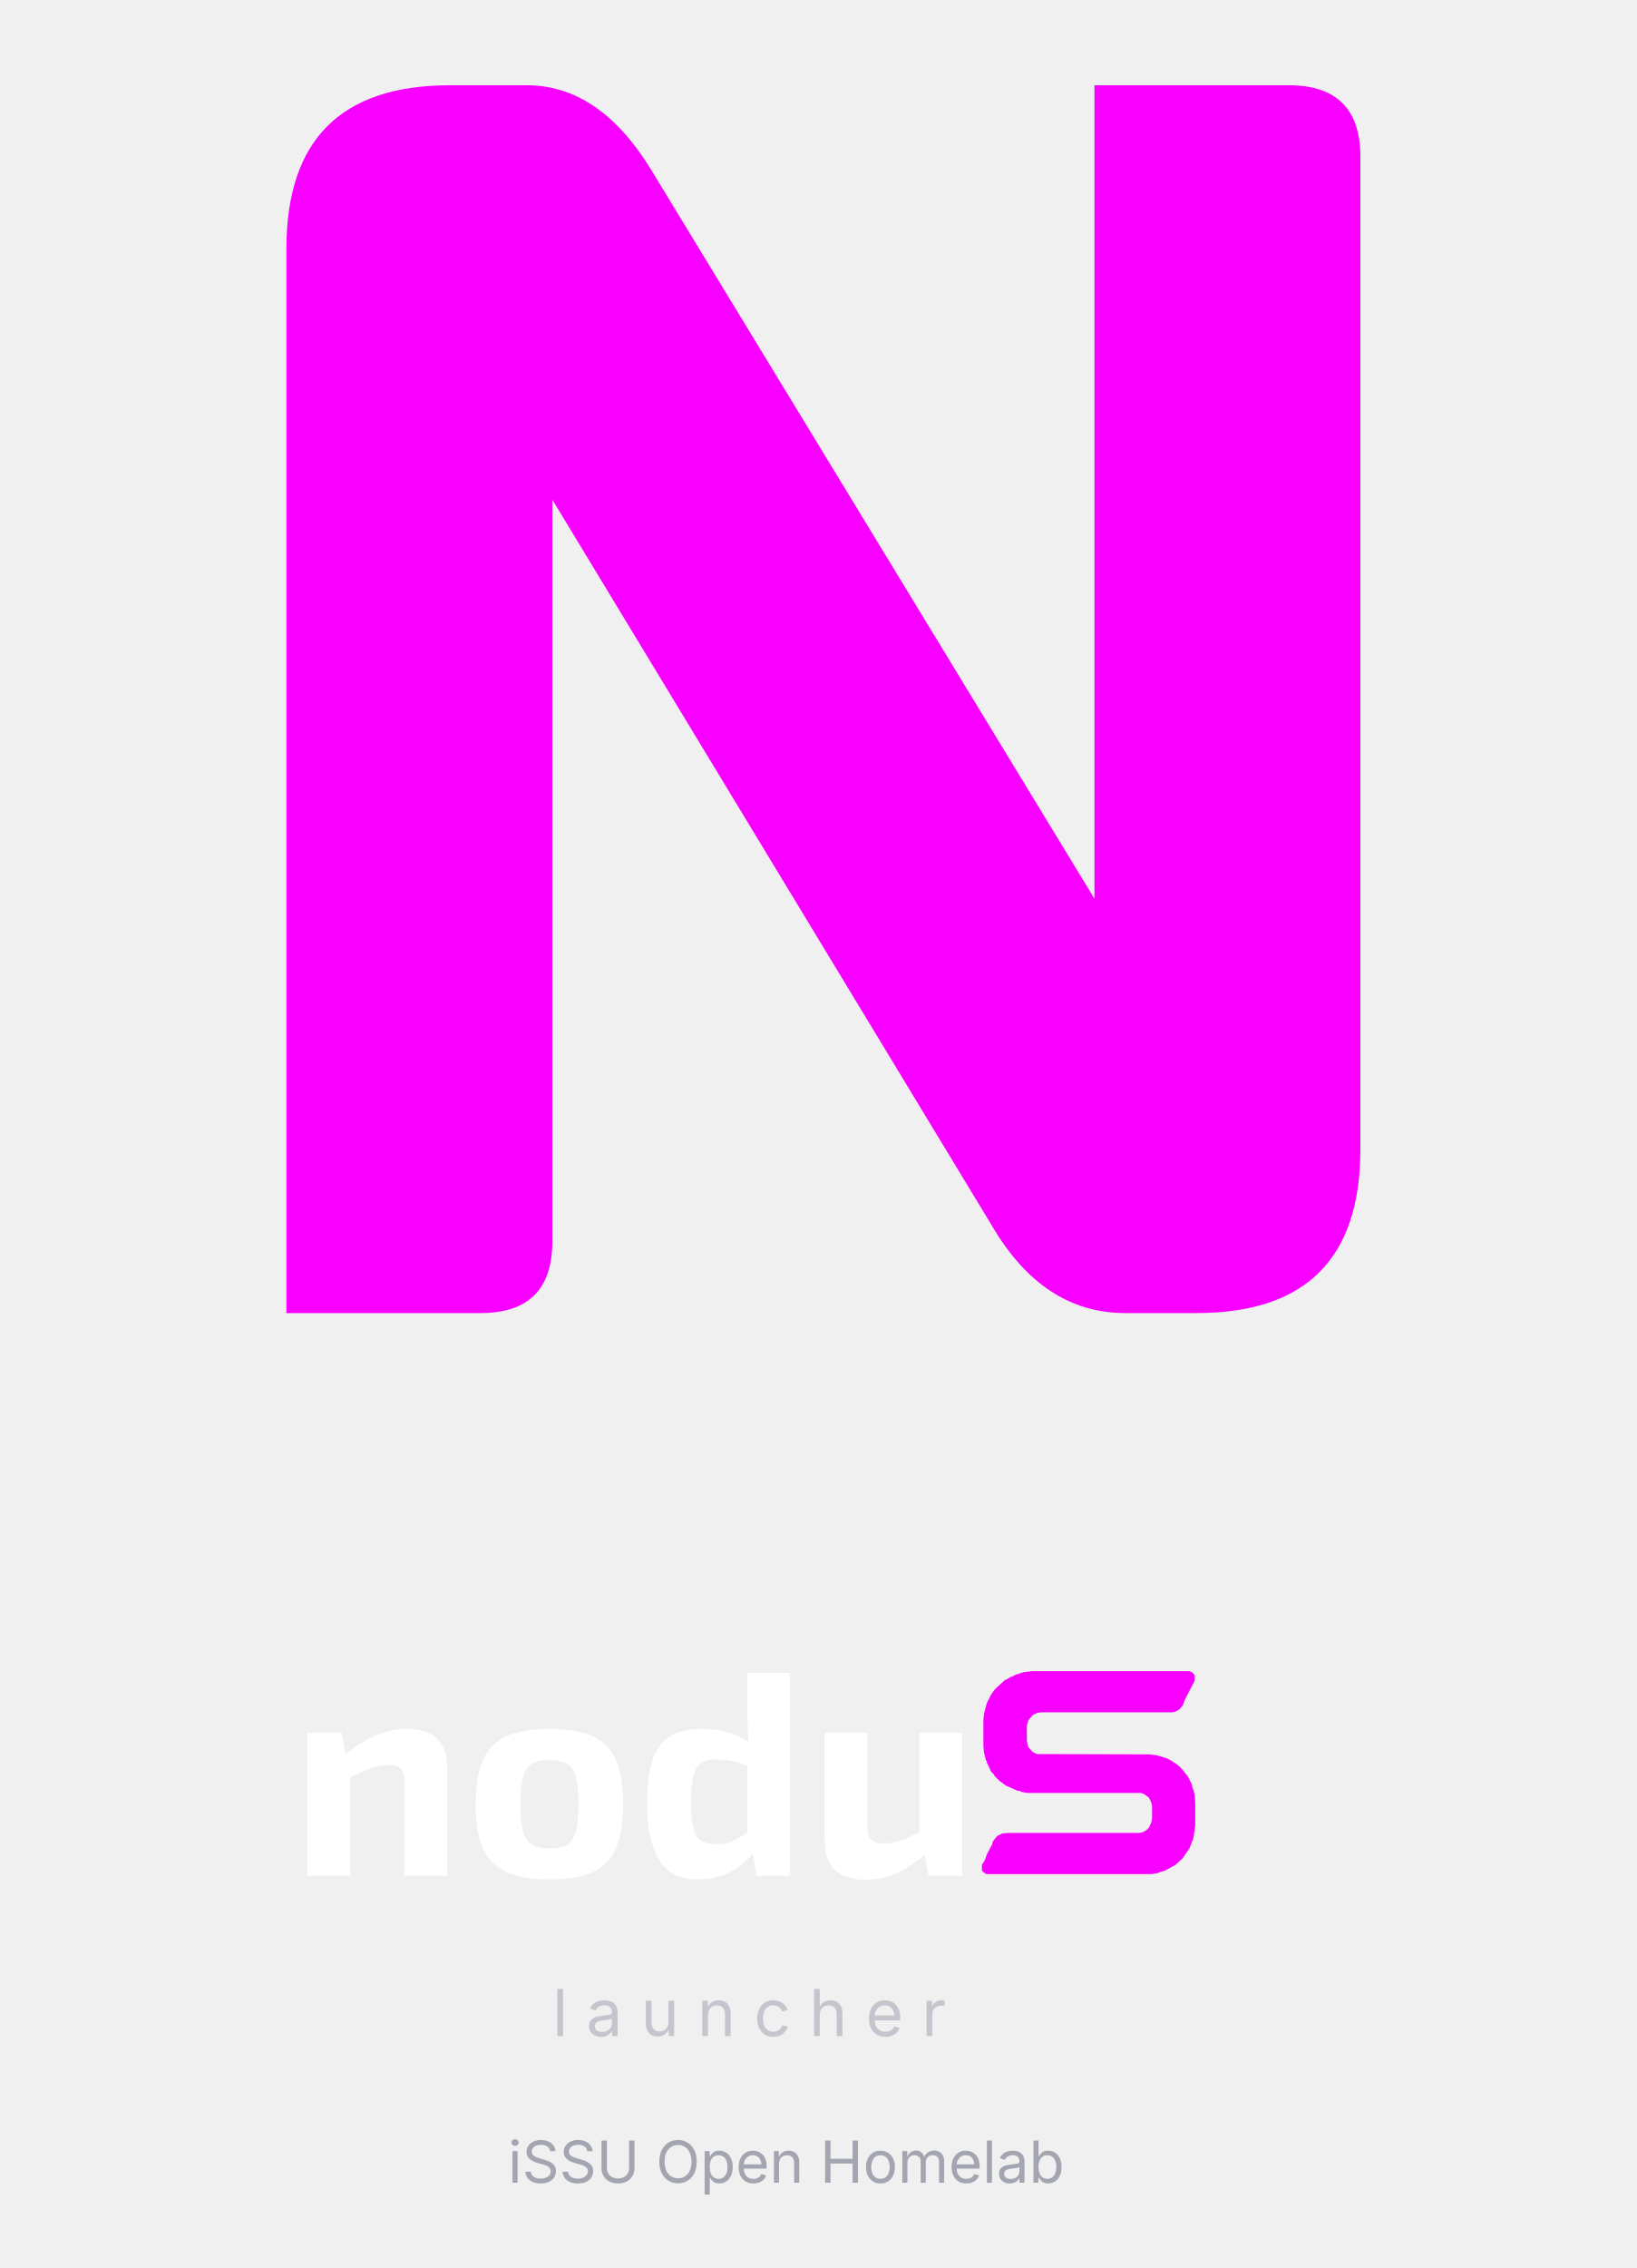
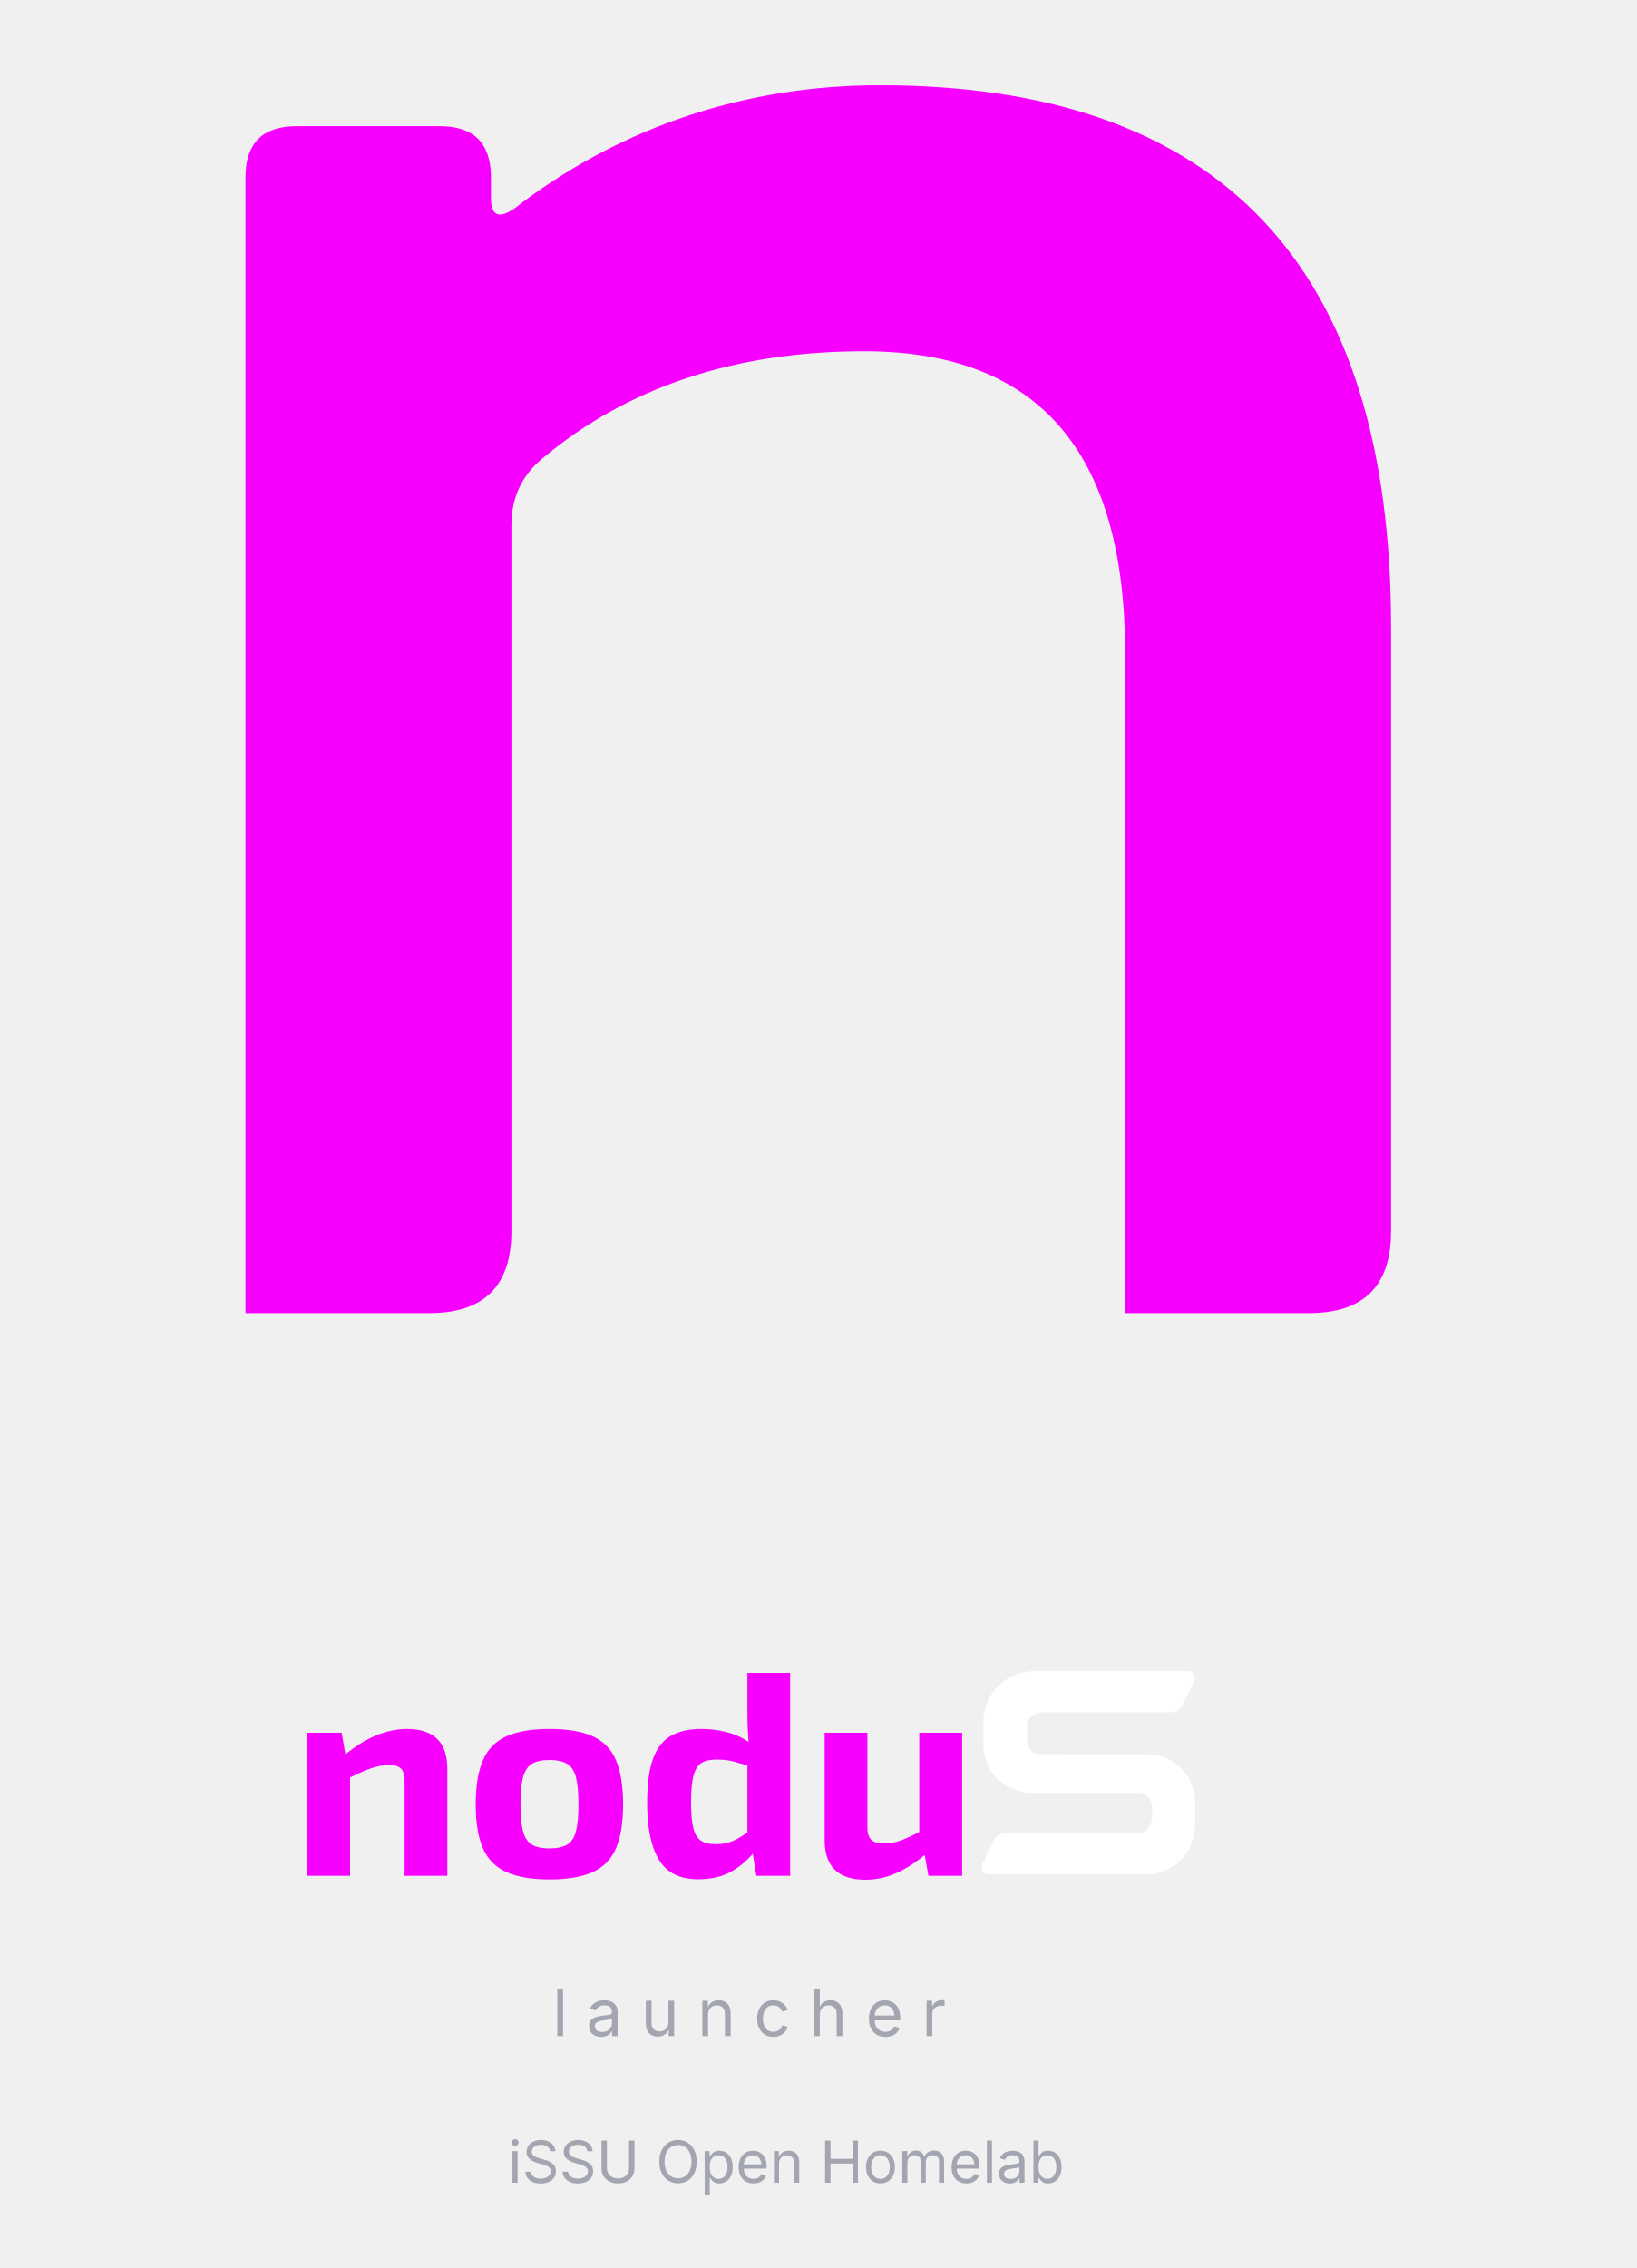
<svg xmlns="http://www.w3.org/2000/svg" viewBox="260 185 480 665" width="960" height="1330" role="img" aria-label="noduS launcher — iSSU Open Homelab">
-   <path d="M56 280 L56 72 Q56 40 88 40 L103 40 Q117 40 127 56 L214 199 L214 40 L252 40 Q266 40 266 54 L266 248 Q266 280 234 280 L220 280 Q204 280 194 263 L108 121 L108 266 Q108 280 94 280 Z" fill="#F800FF" transform="translate(260 150) scale(1.5)" />
-   <g fill="#FFFFFF" transform="translate(345 735) scale(0.085 -0.085)">
+   <path d="M48.0 280.0V58.0Q48.0 48.0 58.0 48.0H86.0Q96.0 48.0 96.0 58.0V62.0Q96.0 68.0 102.0 63.0C122.0 48.0 146.0 40.0 172.0 40.0Q272.0 40.0 272.0 146.0V264.0Q272.0 280.0 256.0 280.0H220.0V151.0Q220.0 92.0 169.0 92.0Q131.0 92.0 106.0 113.0Q100.0 118.0 100.0 126.0V264.0Q100.0 280.0 84.0 280.0H48.0Z" fill="#F800FF" transform="translate(260 150) scale(1.5)" />
+   <g fill="#F800FF" transform="translate(345 735) scale(0.085 -0.085)">
    <path d="M403.504 506.501Q543.505 506.501 543.505 369.501V0H395.997V323.998Q395.997 356.996 383.997 369.495Q371.998 381.995 342.999 381.995Q311.001 381.995 276.752 369.496Q242.503 356.997 192.505 331.498L185.504 413.501Q239.004 459.001 294.504 482.751Q350.004 506.501 403.504 506.501ZM179.004 493.501 195.505 396 208.005 382.5V0H60.498V493.501Z" transform="translate(0 0)" />
    <path d="M295.001 506.501Q388.002 506.501 444.003 481.251Q500.004 456.001 524.504 398.751Q549.004 341.501 549.004 246Q549.004 151.5 524.504 94.75Q500.004 38 444.003 12.75Q388.002 -12.5 295.001 -12.5Q202.5 -12.5 146.5 12.75Q90.499 38 65.499 94.75Q40.498 151.5 40.498 246Q40.498 341.501 65.499 398.751Q90.499 456.001 146.5 481.251Q202.5 506.501 295.001 506.501ZM295.001 399.497Q256.503 399.497 234.754 386.497Q213.005 373.497 204.006 340.498Q195.006 307.499 195.006 246Q195.006 185.502 204.006 152.753Q213.005 120.003 234.754 107.254Q256.503 94.504 295.001 94.504Q333.5 94.504 355.498 107.254Q377.497 120.003 386.247 152.753Q394.996 185.502 394.996 246Q394.996 307.499 386.247 340.498Q377.497 373.497 355.498 386.497Q333.5 399.497 295.001 399.497Z" transform="translate(601 0)" />
    <path d="M228.999 506.501Q281.499 506.501 329.749 491.751Q378 477 414.999 442.999L404.998 375.498Q371.5 385.497 344.251 393.247Q317.002 400.997 281.003 400.997Q249.504 400.997 230.505 389.997Q211.505 378.998 202.506 346.999Q193.506 315 193.506 252.001Q193.506 193.002 202.006 162.253Q210.505 131.505 229.255 120.255Q248.004 109.006 277.003 109.006Q302.502 109.006 321.752 114.505Q341.001 120.005 360 131.505Q378.999 143.004 403.498 159.503L413.998 86.501Q384 45.001 335.75 16.5Q287.5 -12 217.999 -12Q122.999 -12 82.498 55.75Q41.998 123.501 41.998 250.501Q41.998 349.501 62.748 405.001Q83.498 460.501 125.249 483.501Q166.999 506.501 228.999 506.501ZM535.505 700V0H418.999L403.998 90.501L387.997 102.001V426L393.997 439.5Q390.998 469.5 389.497 501.251Q387.997 533.001 387.997 565.502V700Z" transform="translate(1191 0)" />
    <path d="M205.005 493.501V169.003Q204.506 138.005 218.005 124.755Q231.504 111.506 262.003 111.506Q292.502 111.506 323.251 123.005Q353.999 134.504 399.498 159.503L410.998 78.5Q356.998 32.5 305.249 9.5Q253.499 -13.5 197.999 -13.5Q57.498 -13.5 57.498 123.5V493.501ZM532.005 493.501V0H415.499L398.498 97.001L383.997 110.5V493.501Z" transform="translate(1788 0)" />
  </g>
-   <path d="M508 40 L481 43 L465 47 L461 50 L455 50 L435 60 L431 60 L429 63 L413 71 L379 102 L365 122 L351 150 L341 187 L339 209 L339 297 L341 321 L348 348 L351 351 L351 357 L355 362 L355 366 L358 368 L358 372 L361 374 L361 378 L369 391 L372 392 L379 403 L394 418 L417 435 L458 453 L465 453 L469 456 L489 460 L882 460 L892 463 L910 476 L918 492 L921 505 L921 549 L918 563 L910 580 L901 589 L890 595 L878 598 L424 598 L404 600 L386 609 L372 627 L369 638 L351 672 L344 692 L334 708 L334 727 L337 732 L349 740 L920 740 L943 736 L947 733 L964 729 L1002 708 L1026 686 L1050 651 L1064 615 L1070 573 L1070 496 L1068 468 L1064 449 L1061 445 L1058 430 L1044 402 L1018 371 L1002 358 L992 353 L992 351 L970 340 L936 330 L909 327 L524 326 L509 319 L495 303 L492 295 L489 281 L489 227 L495 208 L510 191 L525 184 L537 182 L990 182 L1001 180 L1015 172 L1027 158 L1034 139 L1068 73 L1068 55 L1065 50 L1058 43 L1049 40 L508 40 Z" fill="#F800FF" transform="translate(548 675) scale(.085) translate(-334 -40)" />
-   <g fill="#C5C6CD" transform="translate(422 782) scale(0.009277344 -0.009277344)">
+   <path d="M508 40 L481 43 L465 47 L461 50 L455 50 L435 60 L431 60 L429 63 L413 71 L379 102 L365 122 L351 150 L341 187 L339 209 L339 297 L341 321 L348 348 L351 351 L351 357 L355 362 L355 366 L358 368 L358 372 L361 374 L361 378 L369 391 L372 392 L379 403 L394 418 L417 435 L458 453 L465 453 L469 456 L489 460 L882 460 L892 463 L910 476 L918 492 L921 505 L921 549 L918 563 L910 580 L901 589 L890 595 L878 598 L424 598 L404 600 L386 609 L372 627 L369 638 L351 672 L344 692 L334 708 L334 727 L337 732 L349 740 L920 740 L943 736 L947 733 L964 729 L1002 708 L1026 686 L1050 651 L1064 615 L1070 573 L1070 496 L1068 468 L1064 449 L1061 445 L1058 430 L1044 402 L1018 371 L1002 358 L992 353 L992 351 L970 340 L936 330 L909 327 L524 326 L509 319 L495 303 L492 295 L489 281 L489 227 L495 208 L510 191 L525 184 L537 182 L990 182 L1001 180 L1015 172 L1027 158 L1034 139 L1068 73 L1068 55 L1065 50 L1058 43 L1049 40 L508 40 Z" fill="#FFFFFF" transform="translate(548 675) scale(.085) translate(-334 -40)" />
+   <g fill="#A3A5B1" transform="translate(422 782) scale(0.009277344 -0.009277344)">
    <path d="M338 1490V0H158V1490Z" transform="translate(0 0)" />
    <path d="" transform="translate(496 0)" />
    <path d="M471 -26Q365 -26 278.5 14.0Q192 54 141.0 131.0Q90 208 90 318Q90 414 128.0 474.0Q166 534 229.5 568.5Q293 603 370.0 620.0Q447 637 525 647Q625 660 688.0 667.0Q751 674 781.5 691.0Q812 708 812 749V755Q812 825 786.0 873.5Q760 922 708.0 948.0Q656 974 578 974Q498 974 441.0 949.0Q384 924 348.5 886.5Q313 849 295 810L122 867Q165 969 238.0 1026.5Q311 1084 399.0 1108.0Q487 1132 573 1132Q629 1132 700.5 1118.5Q772 1105 838.5 1065.0Q905 1025 948.5 946.5Q992 868 992 737V0H815V152H803Q784 113 742.0 71.5Q700 30 633.0 2.0Q566 -26 471 -26ZM502 133Q602 133 671.0 172.0Q740 211 776.0 273.5Q812 336 812 404V559Q801 546 764.0 535.5Q727 525 679.5 517.0Q632 509 587.5 503.5Q543 498 517 495Q452 487 395.5 467.5Q339 448 305.0 410.5Q271 373 271 309Q271 251 301.0 212.0Q331 173 383.0 153.0Q435 133 502 133Z" transform="translate(1072 0)" />
    <path d="" transform="translate(2222 0)" />
    <path d="M537 -14Q424 -14 338.5 32.5Q253 79 205.5 173.0Q158 267 158 408V1118H338V423Q338 294 406.0 221.0Q474 148 591 148Q671 148 734.5 183.0Q798 218 835.0 285.5Q872 353 872 448V1118H1053V0H879V271H903Q851 114 755.5 50.0Q660 -14 537 -14Z" transform="translate(2798 0)" />
    <path d="" transform="translate(4009 0)" />
    <path d="M338 670V0H158V1118H331L332 847H307Q358 1002 452.5 1067.0Q547 1132 674 1132Q787 1132 872.0 1085.5Q957 1039 1004.5 945.5Q1052 852 1052 710V0H872V695Q872 824 804.5 897.0Q737 970 620 970Q540 970 476.0 935.0Q412 900 375.0 833.0Q338 766 338 670Z" transform="translate(4585 0)" />
    <path d="" transform="translate(5795 0)" />
    <path d="M613 -24Q461 -24 346.5 48.0Q232 120 168.0 250.0Q104 380 104 552Q104 727 168.0 857.5Q232 988 346.5 1060.0Q461 1132 613 1132Q694 1132 766.0 1111.0Q838 1090 897.5 1050.5Q957 1011 1000.0 953.5Q1043 896 1066 823L893 774Q881 817 856.0 853.0Q831 889 795.5 915.5Q760 942 714.0 956.5Q668 971 613 971Q501 971 429.0 912.5Q357 854 322.0 759.0Q287 664 287 552Q287 442 322.0 347.5Q357 253 429.0 195.0Q501 137 613 137Q669 137 716.0 152.0Q763 167 799.5 194.5Q836 222 861.0 260.0Q886 298 898 343L1070 294Q1048 219 1004.5 160.5Q961 102 901.0 60.5Q841 19 768.0 -2.5Q695 -24 613 -24Z" transform="translate(6371 0)" />
    <path d="" transform="translate(7541 0)" />
    <path d="M338 670V0H158V1490H338V847H307Q358 1002 452.5 1067.0Q547 1132 674 1132Q787 1132 872.5 1085.5Q958 1039 1005.5 945.5Q1053 852 1053 710V0H872V695Q872 824 804.5 897.0Q737 970 620 970Q540 970 476.0 935.0Q412 900 375.0 833.0Q338 766 338 670Z" transform="translate(8117 0)" />
    <path d="" transform="translate(9328 0)" />
    <path d="M628 -24Q466 -24 348.5 48.0Q231 120 167.5 249.0Q104 378 104 550Q104 722 166.0 853.0Q228 984 341.5 1058.0Q455 1132 607 1132Q696 1132 782.5 1102.5Q869 1073 939.5 1007.5Q1010 942 1052.0 835.0Q1094 728 1094 573V498H226V650H997L913 594Q913 704 878.5 789.5Q844 875 776.0 923.5Q708 972 607 972Q506 972 434.0 922.5Q362 873 324.0 793.5Q286 714 286 623V522Q286 398 329.0 311.5Q372 225 449.5 180.5Q527 136 629 136Q695 136 749.0 155.0Q803 174 842.0 212.5Q881 251 902 308L1076 260Q1050 176 988.0 112.0Q926 48 834.5 12.0Q743 -24 628 -24Z" transform="translate(9904 0)" />
    <path d="" transform="translate(11098 0)" />
    <path d="M158 0V1118H332V946H344Q375 1031 454.5 1082.5Q534 1134 634 1134Q654 1134 681.5 1133.0Q709 1132 725 1131V950Q717 952 685.0 956.0Q653 960 617 960Q537 960 473.5 926.5Q410 893 374.0 834.5Q338 776 338 700V0Z" transform="translate(11674 0)" />
  </g>
  <g fill="#A3A5B1" transform="translate(409 825) scale(0.008300781 -0.008300781)">
    <path d="M158 0V1118H338V0ZM249 1301Q198 1301 161.0 1336.0Q124 1371 124 1420Q124 1470 161.0 1504.5Q198 1539 249 1539Q301 1539 338.0 1504.5Q375 1470 375 1420Q375 1371 338.0 1336.0Q301 1301 249 1301Z" transform="translate(0 0)" />
    <path d="M657 -26Q496 -26 377.5 26.0Q259 78 192.0 171.5Q125 265 116 390H311Q319 306 368.0 251.5Q417 197 493.5 170.5Q570 144 657 144Q758 144 838.5 177.0Q919 210 966.0 270.0Q1013 330 1013 409Q1013 481 972.5 526.0Q932 571 865.0 600.0Q798 629 718 651L538 702Q358 753 258.0 848.0Q158 943 158 1091Q158 1217 226.0 1311.5Q294 1406 410.0 1458.0Q526 1510 670 1510Q817 1510 930.0 1458.0Q1043 1406 1108.5 1316.5Q1174 1227 1178 1114H992Q979 1223 888.0 1282.5Q797 1342 664 1342Q568 1342 495.5 1310.5Q423 1279 383.0 1224.5Q343 1170 343 1100Q343 1022 391.5 974.5Q440 927 506.5 900.5Q573 874 627 859L776 818Q836 802 908.5 774.0Q981 746 1047.0 699.5Q1113 653 1155.5 581.5Q1198 510 1198 406Q1198 284 1134.5 186.0Q1071 88 950.0 31.0Q829 -26 657 -26Z" transform="translate(496 0)" />
    <path d="M657 -26Q496 -26 377.5 26.0Q259 78 192.0 171.5Q125 265 116 390H311Q319 306 368.0 251.5Q417 197 493.5 170.5Q570 144 657 144Q758 144 838.5 177.0Q919 210 966.0 270.0Q1013 330 1013 409Q1013 481 972.5 526.0Q932 571 865.0 600.0Q798 629 718 651L538 702Q358 753 258.0 848.0Q158 943 158 1091Q158 1217 226.0 1311.5Q294 1406 410.0 1458.0Q526 1510 670 1510Q817 1510 930.0 1458.0Q1043 1406 1108.5 1316.5Q1174 1227 1178 1114H992Q979 1223 888.0 1282.5Q797 1342 664 1342Q568 1342 495.5 1310.5Q423 1279 383.0 1224.5Q343 1170 343 1100Q343 1022 391.5 974.5Q440 927 506.5 900.5Q573 874 627 859L776 818Q836 802 908.5 774.0Q981 746 1047.0 699.5Q1113 653 1155.5 581.5Q1198 510 1198 406Q1198 284 1134.5 186.0Q1071 88 950.0 31.0Q829 -26 657 -26Z" transform="translate(1810 0)" />
    <path d="M763 -24Q587 -24 455.5 45.0Q324 114 252.0 234.0Q180 354 180 507V1490H370V522Q370 415 417.5 331.5Q465 248 553.0 200.0Q641 152 763 152Q885 152 972.5 200.0Q1060 248 1107.0 331.5Q1154 415 1154 522V1490H1344V507Q1344 354 1272.0 234.0Q1200 114 1069.5 45.0Q939 -24 763 -24Z" transform="translate(3124 0)" />
    <path d="" transform="translate(4648 0)" />
    <path d="M784 -20Q593 -20 443.5 72.5Q294 165 208.0 336.5Q122 508 122 744Q122 981 208.0 1152.5Q294 1324 443.5 1417.0Q593 1510 784 1510Q975 1510 1124.0 1417.0Q1273 1324 1358.5 1152.5Q1444 981 1444 744Q1444 508 1358.5 336.5Q1273 165 1124.0 72.5Q975 -20 784 -20ZM784 156Q917 156 1024.5 223.5Q1132 291 1195.5 422.5Q1259 554 1259 744Q1259 936 1195.5 1067.5Q1132 1199 1024.5 1266.5Q917 1334 784 1334Q650 1334 542.0 1266.0Q434 1198 370.5 1066.5Q307 935 307 744Q307 554 370.5 423.0Q434 292 542.0 224.0Q650 156 784 156Z" transform="translate(5224 0)" />
    <path d="M158 -418V1118H332V939H352Q371 969 405.0 1014.5Q439 1060 503.0 1096.0Q567 1132 676 1132Q816 1132 922.5 1062.0Q1029 992 1089.5 862.5Q1150 733 1150 556Q1150 378 1090.0 248.0Q1030 118 923.5 47.0Q817 -24 677 -24Q571 -24 506.0 12.5Q441 49 406.0 95.5Q371 142 352 173H338V-418ZM650 137Q755 137 825.5 193.5Q896 250 931.5 345.5Q967 441 967 558Q967 674 932.0 767.5Q897 861 826.5 916.0Q756 971 650 971Q547 971 477.0 919.0Q407 867 371.5 774.5Q336 682 336 558Q336 434 372.0 339.0Q408 244 478.5 190.5Q549 137 650 137Z" transform="translate(6790 0)" />
    <path d="M628 -24Q466 -24 348.5 48.0Q231 120 167.5 249.0Q104 378 104 550Q104 722 166.0 853.0Q228 984 341.5 1058.0Q455 1132 607 1132Q696 1132 782.5 1102.5Q869 1073 939.5 1007.5Q1010 942 1052.0 835.0Q1094 728 1094 573V498H226V650H997L913 594Q913 704 878.5 789.5Q844 875 776.0 923.5Q708 972 607 972Q506 972 434.0 922.5Q362 873 324.0 793.5Q286 714 286 623V522Q286 398 329.0 311.5Q372 225 449.5 180.5Q527 136 629 136Q695 136 749.0 155.0Q803 174 842.0 212.5Q881 251 902 308L1076 260Q1050 176 988.0 112.0Q926 48 834.5 12.0Q743 -24 628 -24Z" transform="translate(8044 0)" />
    <path d="M338 670V0H158V1118H331L332 847H307Q358 1002 452.5 1067.0Q547 1132 674 1132Q787 1132 872.0 1085.5Q957 1039 1004.5 945.5Q1052 852 1052 710V0H872V695Q872 824 804.5 897.0Q737 970 620 970Q540 970 476.0 935.0Q412 900 375.0 833.0Q338 766 338 670Z" transform="translate(9238 0)" />
    <path d="" transform="translate(10448 0)" />
    <path d="M180 0V1490H370V846H1152V1490H1342V0H1152V678H370V0Z" transform="translate(11024 0)" />
    <path d="M613 -24Q461 -24 346.5 48.0Q232 120 168.0 250.0Q104 380 104 552Q104 727 168.0 857.5Q232 988 346.5 1060.0Q461 1132 613 1132Q766 1132 881.0 1060.0Q996 988 1060.0 857.5Q1124 727 1124 552Q1124 380 1060.0 250.0Q996 120 881.0 48.0Q766 -24 613 -24ZM613 137Q726 137 799.0 195.0Q872 253 907.0 347.5Q942 442 942 552Q942 663 907.0 758.5Q872 854 799.0 912.5Q726 971 613 971Q501 971 429.0 912.5Q357 854 322.0 759.0Q287 664 287 552Q287 442 322.0 347.5Q357 253 429.0 195.0Q501 137 613 137Z" transform="translate(12546 0)" />
    <path d="M158 0V1118H333L334 868H320Q343 959 392.5 1018.5Q442 1078 508.5 1108.0Q575 1138 647 1138Q769 1138 844.5 1063.0Q920 988 942 866H918Q938 950 991.0 1011.0Q1044 1072 1119.5 1105.0Q1195 1138 1284 1138Q1381 1138 1461.0 1096.0Q1541 1054 1588.5 969.0Q1636 884 1636 754V0H1456V749Q1456 870 1388.0 922.0Q1320 974 1230 974Q1155 974 1100.5 942.5Q1046 911 1016.5 856.0Q987 801 987 730V0H807V767Q807 860 745.0 917.0Q683 974 588 974Q523 974 465.5 943.5Q408 913 373.0 853.0Q338 793 338 704V0Z" transform="translate(13774 0)" />
    <path d="M628 -24Q466 -24 348.5 48.0Q231 120 167.5 249.0Q104 378 104 550Q104 722 166.0 853.0Q228 984 341.5 1058.0Q455 1132 607 1132Q696 1132 782.5 1102.5Q869 1073 939.5 1007.5Q1010 942 1052.0 835.0Q1094 728 1094 573V498H226V650H997L913 594Q913 704 878.5 789.5Q844 875 776.0 923.5Q708 972 607 972Q506 972 434.0 922.5Q362 873 324.0 793.5Q286 714 286 623V522Q286 398 329.0 311.5Q372 225 449.5 180.5Q527 136 629 136Q695 136 749.0 155.0Q803 174 842.0 212.5Q881 251 902 308L1076 260Q1050 176 988.0 112.0Q926 48 834.5 12.0Q743 -24 628 -24Z" transform="translate(15568 0)" />
    <path d="M338 1490V0H158V1490Z" transform="translate(16762 0)" />
    <path d="M471 -26Q365 -26 278.5 14.0Q192 54 141.0 131.0Q90 208 90 318Q90 414 128.0 474.0Q166 534 229.5 568.5Q293 603 370.0 620.0Q447 637 525 647Q625 660 688.0 667.0Q751 674 781.5 691.0Q812 708 812 749V755Q812 825 786.0 873.5Q760 922 708.0 948.0Q656 974 578 974Q498 974 441.0 949.0Q384 924 348.5 886.5Q313 849 295 810L122 867Q165 969 238.0 1026.5Q311 1084 399.0 1108.0Q487 1132 573 1132Q629 1132 700.5 1118.5Q772 1105 838.5 1065.0Q905 1025 948.5 946.5Q992 868 992 737V0H815V152H803Q784 113 742.0 71.5Q700 30 633.0 2.0Q566 -26 471 -26ZM502 133Q602 133 671.0 172.0Q740 211 776.0 273.5Q812 336 812 404V559Q801 546 764.0 535.5Q727 525 679.5 517.0Q632 509 587.5 503.5Q543 498 517 495Q452 487 395.5 467.5Q339 448 305.0 410.5Q271 373 271 309Q271 251 301.0 212.0Q331 173 383.0 153.0Q435 133 502 133Z" transform="translate(17258 0)" />
    <path d="M677 -24Q571 -24 506.0 12.5Q441 49 406.0 95.5Q371 142 352 173H332V0H158V1490H338V939H352Q371 969 405.0 1014.5Q439 1060 503.0 1096.0Q567 1132 676 1132Q816 1132 922.5 1062.0Q1029 992 1089.5 862.5Q1150 733 1150 556Q1150 378 1090.0 248.0Q1030 118 923.5 47.0Q817 -24 677 -24ZM650 137Q755 137 825.5 193.5Q896 250 931.5 345.5Q967 441 967 558Q967 674 932.0 767.5Q897 861 826.5 916.0Q756 971 650 971Q547 971 477.0 919.0Q407 867 371.5 774.5Q336 682 336 558Q336 434 372.0 339.0Q408 244 478.5 190.5Q549 137 650 137Z" transform="translate(18408 0)" />
  </g>
</svg>
